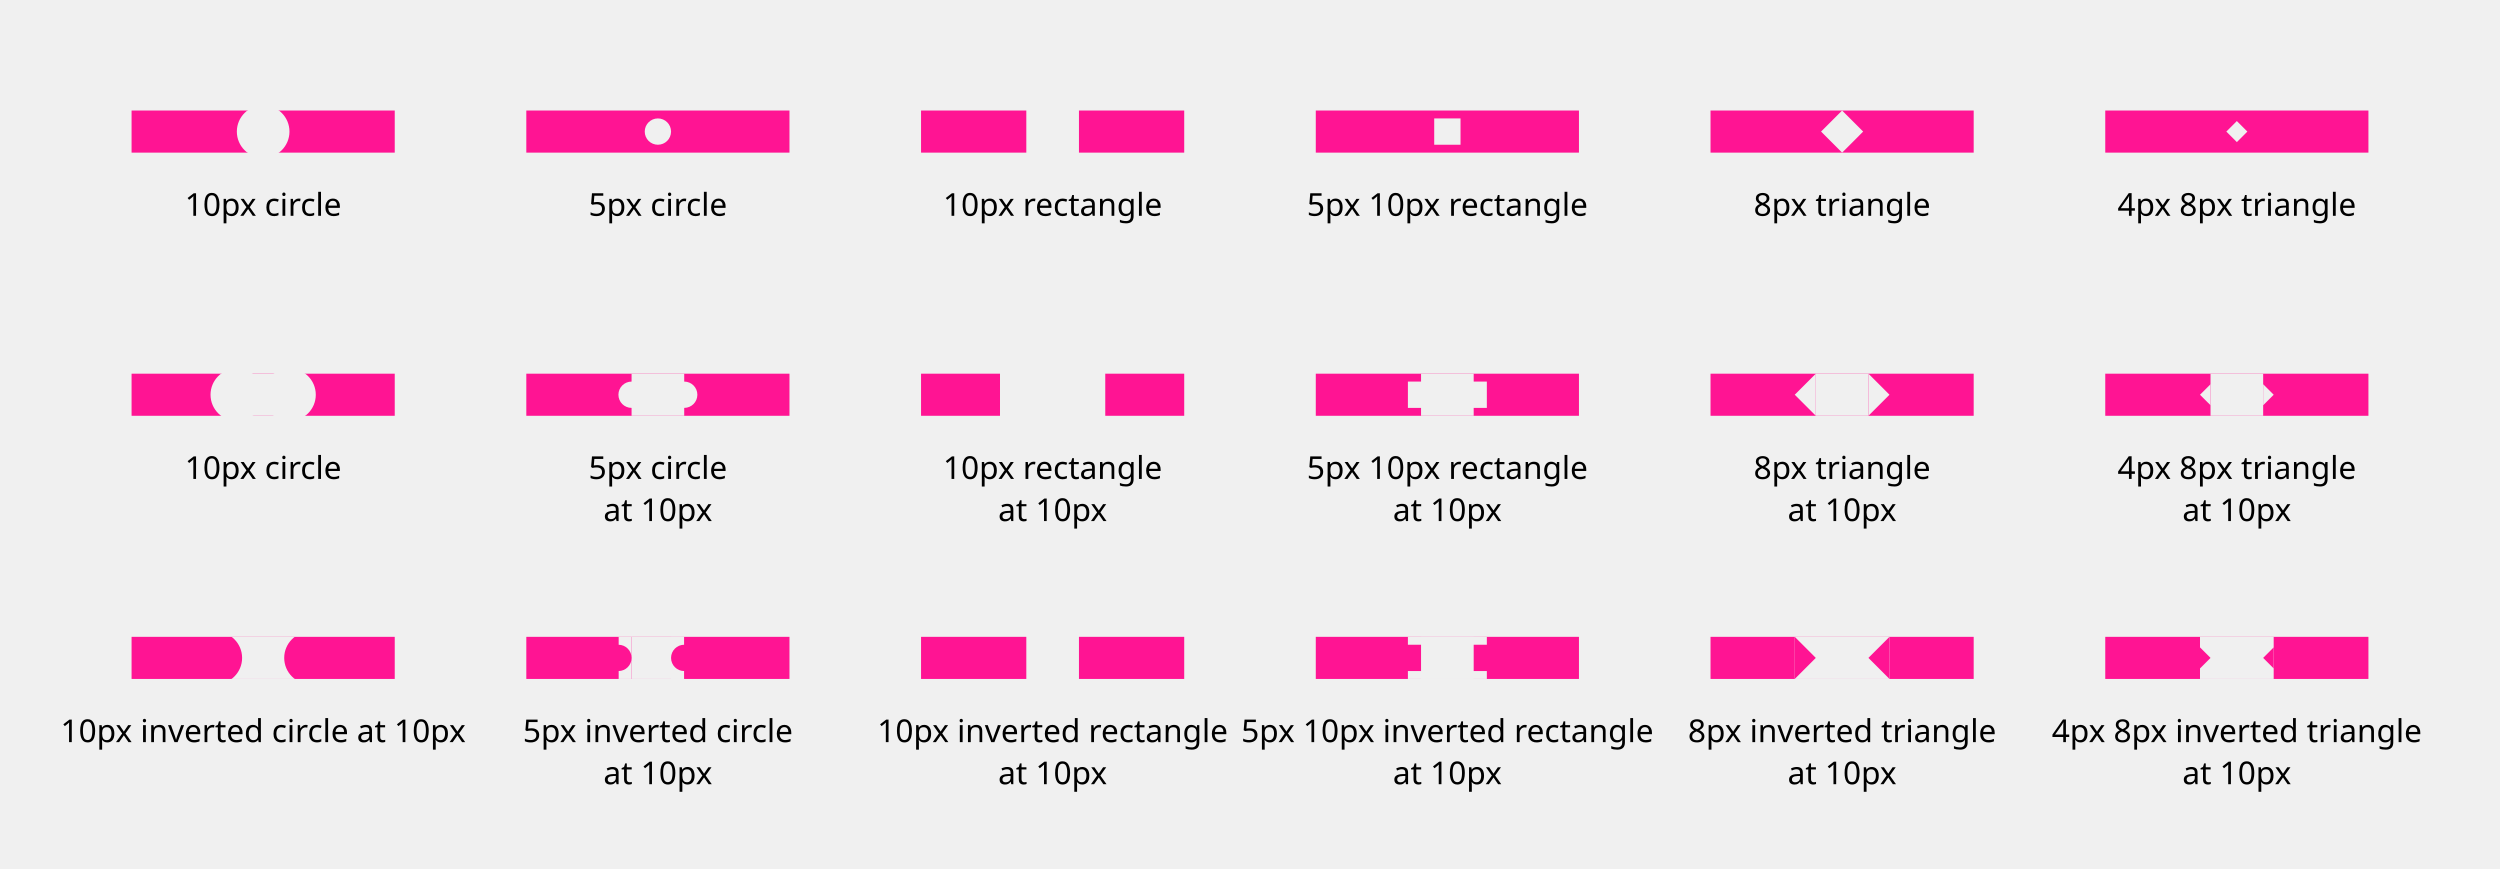
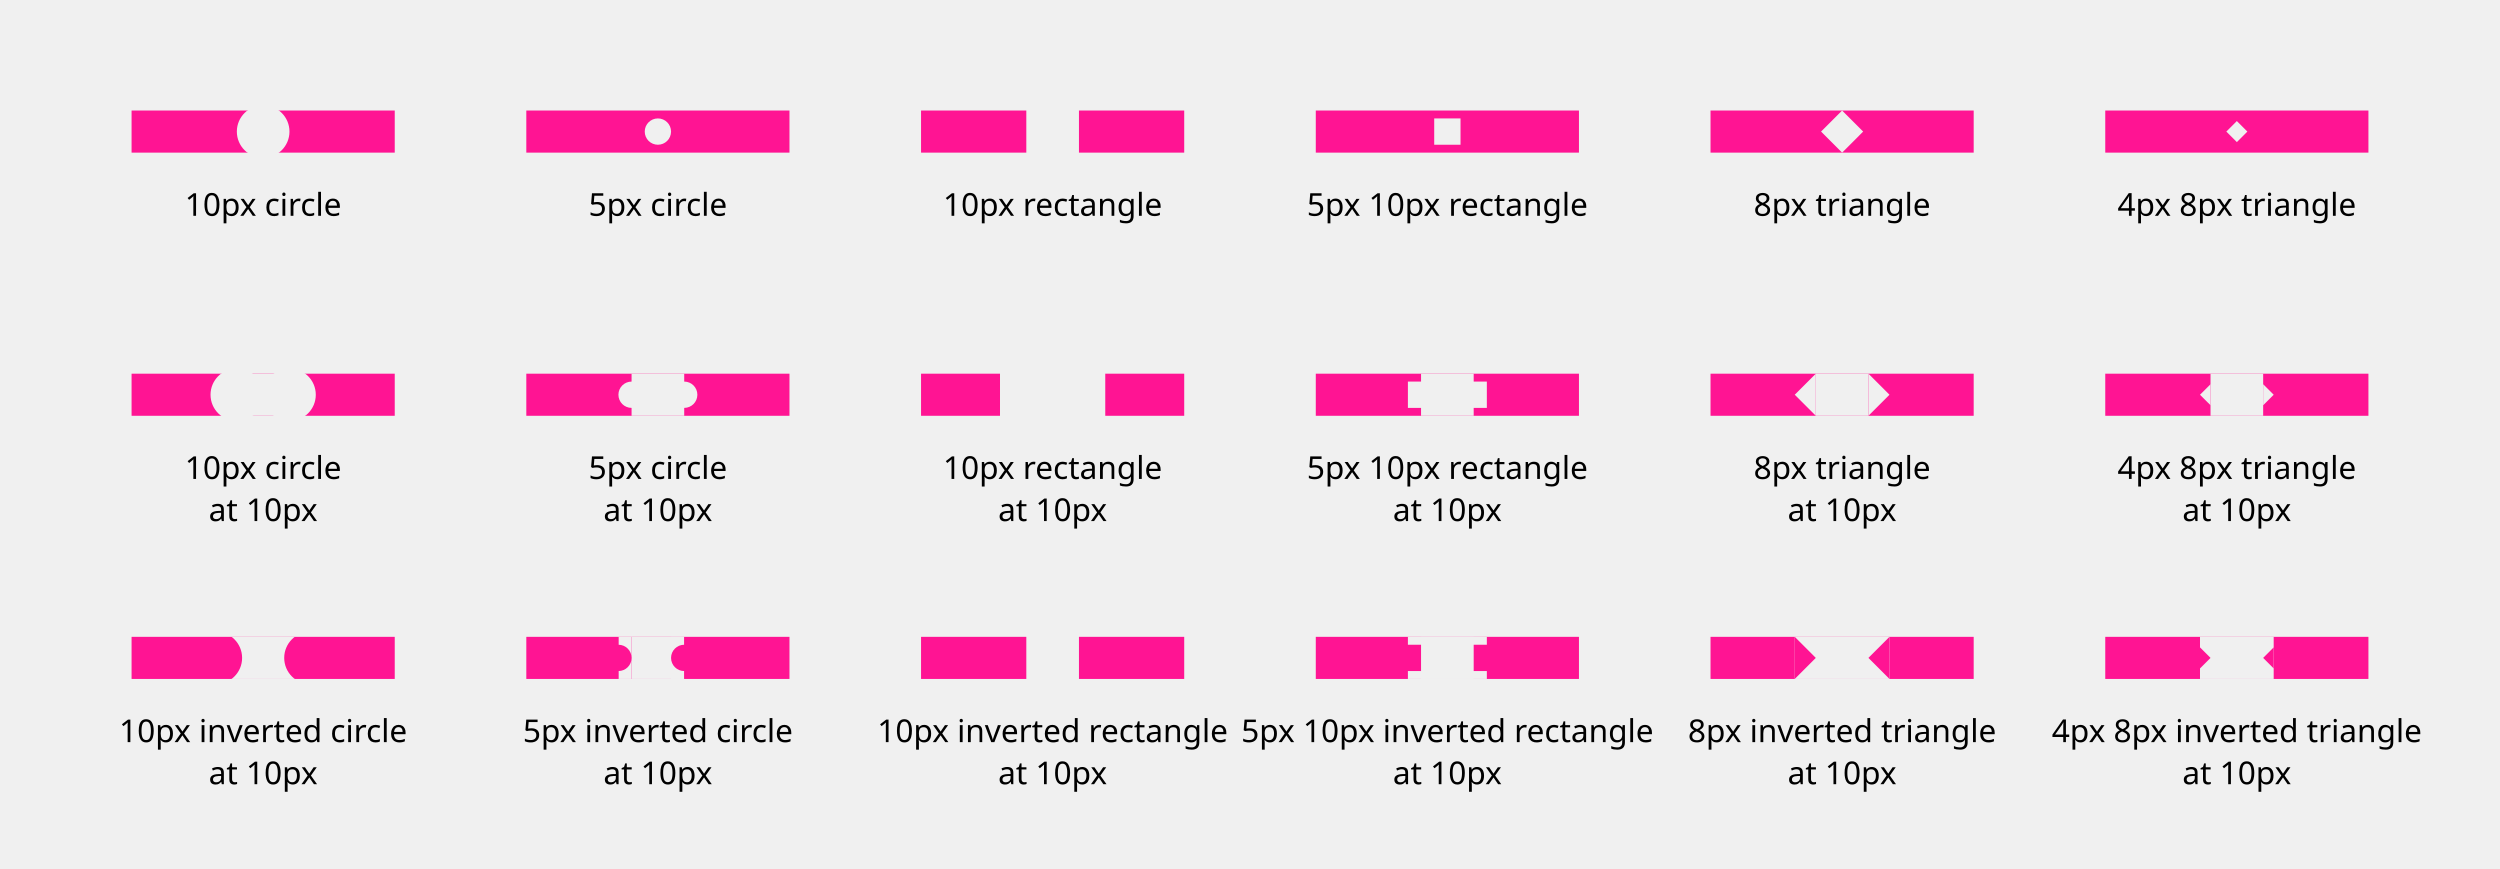
<svg xmlns="http://www.w3.org/2000/svg" xmlns:xlink="http://www.w3.org/1999/xlink" width="950" height="330">
  <mask id="m1" maskUnits="userSpaceOnUse" maskContentUnits="userSpaceOnUse" x="-60" y="-60" width="120" height="120">
    <rect x="-60" y="-60" width="120" height="120" fill="white" />
    <circle r="10" />
  </mask>
  <mask id="m2" maskUnits="userSpaceOnUse" maskContentUnits="userSpaceOnUse" x="-60" y="-60" width="120" height="120">
    <rect x="-60" y="-60" width="120" height="120" fill="white" />
    <circle r="5" />
  </mask>
  <mask id="m3" maskUnits="userSpaceOnUse" maskContentUnits="userSpaceOnUse" x="-60" y="-60" width="120" height="120">
    <rect x="-60" y="-60" width="120" height="120" fill="white" />
    <rect x="-10" y="-10" width="20" height="20" />
  </mask>
  <mask id="m4" maskUnits="userSpaceOnUse" maskContentUnits="userSpaceOnUse" x="-60" y="-60" width="120" height="120">
    <rect x="-60" y="-60" width="120" height="120" fill="white" />
    <rect x="-5" y="-5" width="10" height="10" />
  </mask>
  <mask id="m5" maskUnits="userSpaceOnUse" maskContentUnits="userSpaceOnUse" x="-60" y="-60" width="120" height="120">
    <rect x="-60" y="-60" width="120" height="120" fill="white" />
    <path d="M 0,-8 l -8,8 8,8 8,-8 z" />
  </mask>
  <mask id="m6" maskUnits="userSpaceOnUse" maskContentUnits="userSpaceOnUse" x="-60" y="-60" width="120" height="120">
    <rect x="-60" y="-60" width="120" height="120" fill="white" />
    <path d="M 0,-4 l -4,4 4,4 4,-4 z" />
  </mask>
  <mask id="m7" maskUnits="userSpaceOnUse" maskContentUnits="userSpaceOnUse" x="-60" y="-60" width="120" height="120">
    <rect x="-60" y="-60" width="120" height="120" fill="white" />
    <circle cx="-10" r="10" />
    <rect x="-10" y="-8" width="20" height="16" />
    <circle cx="10" r="10" />
  </mask>
  <mask id="m8" maskUnits="userSpaceOnUse" maskContentUnits="userSpaceOnUse" x="-60" y="-60" width="120" height="120">
    <rect x="-60" y="-60" width="120" height="120" fill="white" />
    <rect x="-10" y="-8" width="20" height="16" />
    <circle cx="-10" r="5" />
    <circle cx="10" r="5" />
  </mask>
  <mask id="m9" maskUnits="userSpaceOnUse" maskContentUnits="userSpaceOnUse" x="-60" y="-60" width="120" height="120">
    <rect x="-60" y="-60" width="120" height="120" fill="white" />
    <rect x="-20" y="-10" width="40" height="20" />
  </mask>
  <mask id="m10" maskUnits="userSpaceOnUse" maskContentUnits="userSpaceOnUse" x="-60" y="-60" width="120" height="120">
    <rect x="-60" y="-60" width="120" height="120" fill="white" />
    <rect x="-15" y="-5" width="30" height="10" />
    <rect x="-10" y="-8" width="20" height="16" />
  </mask>
  <mask id="m11" maskUnits="userSpaceOnUse" maskContentUnits="userSpaceOnUse" x="-60" y="-60" width="120" height="120">
    <rect x="-60" y="-60" width="120" height="120" fill="white" />
    <path d="M -10,-8 l -8,8 8,8 z M 10,-8 l 8,8 -8,8 z" />
    <rect x="-10" y="-8" width="20" height="16" />
  </mask>
  <mask id="m12" maskUnits="userSpaceOnUse" maskContentUnits="userSpaceOnUse" x="-60" y="-60" width="120" height="120">
    <rect x="-60" y="-60" width="120" height="120" fill="white" />
    <path d="M -10,-4 l -4,4 4,4 z M 10,-4 l 4,4 -4,4 z" />
    <rect x="-10" y="-8" width="20" height="16" />
  </mask>
  <mask id="m13" maskUnits="userSpaceOnUse" maskContentUnits="userSpaceOnUse" x="-60" y="-60" width="120" height="120">
    <rect x="-60" y="-60" width="120" height="120" fill="white" />
    <rect x="-20" y="-8" width="40" height="16" />
    <circle cx="-18" r="10" fill="white" />
    <circle cx="18" r="10" fill="white" />
  </mask>
  <mask id="m14" maskUnits="userSpaceOnUse" maskContentUnits="userSpaceOnUse" x="-60" y="-60" width="120" height="120">
    <rect x="-60" y="-60" width="120" height="120" fill="white" />
    <rect x="-10" y="-8" width="20" height="16" />
    <rect x="-15" y="-8" width="5" height="16" />
    <circle cx="-15" r="5" fill="white" />
    <rect x="-20" y="-8" width="5" height="16" fill="white" />
    <rect x="5" y="-8" width="5" height="16" />
    <circle cx="10" r="5" fill="white" />
    <rect x="10" y="-8" width="5" height="16" fill="white" />
  </mask>
  <mask id="m15" maskUnits="userSpaceOnUse" maskContentUnits="userSpaceOnUse" x="-60" y="-60" width="120" height="120">
    <rect x="-60" y="-60" width="120" height="120" fill="white" />
    <rect x="-10" y="-10" width="20" height="20" />
  </mask>
  <mask id="m16" maskUnits="userSpaceOnUse" maskContentUnits="userSpaceOnUse" x="-60" y="-60" width="120" height="120">
    <rect x="-60" y="-60" width="120" height="120" fill="white" />
    <rect x="-15" y="-8" width="30" height="3" />
    <rect x="-15" y="5" width="30" height="3" />
    <rect x="-10" y="-8" width="20" height="16" />
  </mask>
  <mask id="m17" maskUnits="userSpaceOnUse" maskContentUnits="userSpaceOnUse" x="-60" y="-60" width="120" height="120">
    <rect x="-60" y="-60" width="120" height="120" fill="white" />
    <rect x="-18" y="-8" width="36" height="16" />
    <path d="M -18,-8 l 8,8 -8,8 z M 18,-8 l -8,8 8,8 z" fill="white" />
  </mask>
  <mask id="m18" maskUnits="userSpaceOnUse" maskContentUnits="userSpaceOnUse" x="-60" y="-60" width="120" height="120">
    <rect x="-60" y="-60" width="120" height="120" fill="white" />
    <rect x="-14" y="-8" width="28" height="16" />
    <path d="M -14,-4 l 4,4 -4,4 z M 14,-4 l -4,4 4,4 z" fill="white" />
  </mask>
  <defs>
    <path id="p" d="M -50,0 h 100" stroke-width="16" />
  </defs>
  <g font-family="sans-serif" font-size="12px" text-anchor="middle">
    <g transform="translate(100,50)">
      <use xlink:href="#p" stroke="deeppink" mask="url(#m1)" />
      <text y="32">10px circle</text>
    </g>
    <g transform="translate(250,50)">
      <use xlink:href="#p" stroke="deeppink" mask="url(#m2)" />
      <text y="32">5px circle</text>
    </g>
    <g transform="translate(400,50)">
      <use xlink:href="#p" stroke="deeppink" mask="url(#m3)" />
      <text y="32">10px rectangle</text>
    </g>
    <g transform="translate(550,50)">
      <use xlink:href="#p" stroke="deeppink" mask="url(#m4)" />
      <text y="32">5px 10px rectangle</text>
    </g>
    <g transform="translate(700,50)">
      <use xlink:href="#p" stroke="deeppink" mask="url(#m5)" />
      <text y="32">8px triangle</text>
    </g>
    <g transform="translate(850,50)">
      <use xlink:href="#p" stroke="deeppink" mask="url(#m6)" />
      <text y="32">4px 8px triangle</text>
    </g>
    <g transform="translate(100,150)">
      <use xlink:href="#p" stroke="deeppink" mask="url(#m7)" />
      <text y="32">10px circle</text>
+       <text y="48">at 10px</text>
    </g>
    <g transform="translate(250,150)">
      <use xlink:href="#p" stroke="deeppink" mask="url(#m8)" />
      <text y="32">5px circle</text>
      <text y="48">at 10px</text>
    </g>
    <g transform="translate(400,150)">
      <use xlink:href="#p" stroke="deeppink" mask="url(#m9)" />
      <text y="32">10px rectangle</text>
      <text y="48">at 10px</text>
    </g>
    <g transform="translate(550,150)">
      <use xlink:href="#p" stroke="deeppink" mask="url(#m10)" />
      <text y="32">5px 10px rectangle</text>
      <text y="48">at 10px</text>
    </g>
    <g transform="translate(700,150)">
      <use xlink:href="#p" stroke="deeppink" mask="url(#m11)" />
      <text y="32">8px triangle</text>
      <text y="48">at 10px</text>
    </g>
    <g transform="translate(850,150)">
      <use xlink:href="#p" stroke="deeppink" mask="url(#m12)" />
      <text y="32">4px 8px triangle</text>
      <text y="48">at 10px</text>
    </g>
    <g transform="translate(100,250)">
      <use xlink:href="#p" stroke="deeppink" mask="url(#m13)" />
-       <text y="32">10px inverted circle at 10px</text>
+       <text y="32">10px inverted circle</text>
+       <text y="48">at 10px</text>
    </g>
    <g transform="translate(250,250)">
      <use xlink:href="#p" stroke="deeppink" mask="url(#m14)" />
      <text y="32">5px inverted circle</text>
      <text y="48">at 10px</text>
    </g>
    <g transform="translate(400,250)">
      <use xlink:href="#p" stroke="deeppink" mask="url(#m15)" />
      <text y="32">10px inverted rectangle</text>
      <text y="48">at 10px</text>
    </g>
    <g transform="translate(550,250)">
      <use xlink:href="#p" stroke="deeppink" mask="url(#m16)" />
      <text y="32">5px 10px inverted rectangle</text>
      <text y="48">at 10px</text>
    </g>
    <g transform="translate(700,250)">
      <use xlink:href="#p" stroke="deeppink" mask="url(#m17)" />
      <text y="32">8px inverted triangle</text>
      <text y="48">at 10px</text>
    </g>
    <g transform="translate(850,250)">
      <use xlink:href="#p" stroke="deeppink" mask="url(#m18)" />
      <text y="32">4px 8px inverted triangle</text>
      <text y="48">at 10px</text>
    </g>
  </g>
</svg>
